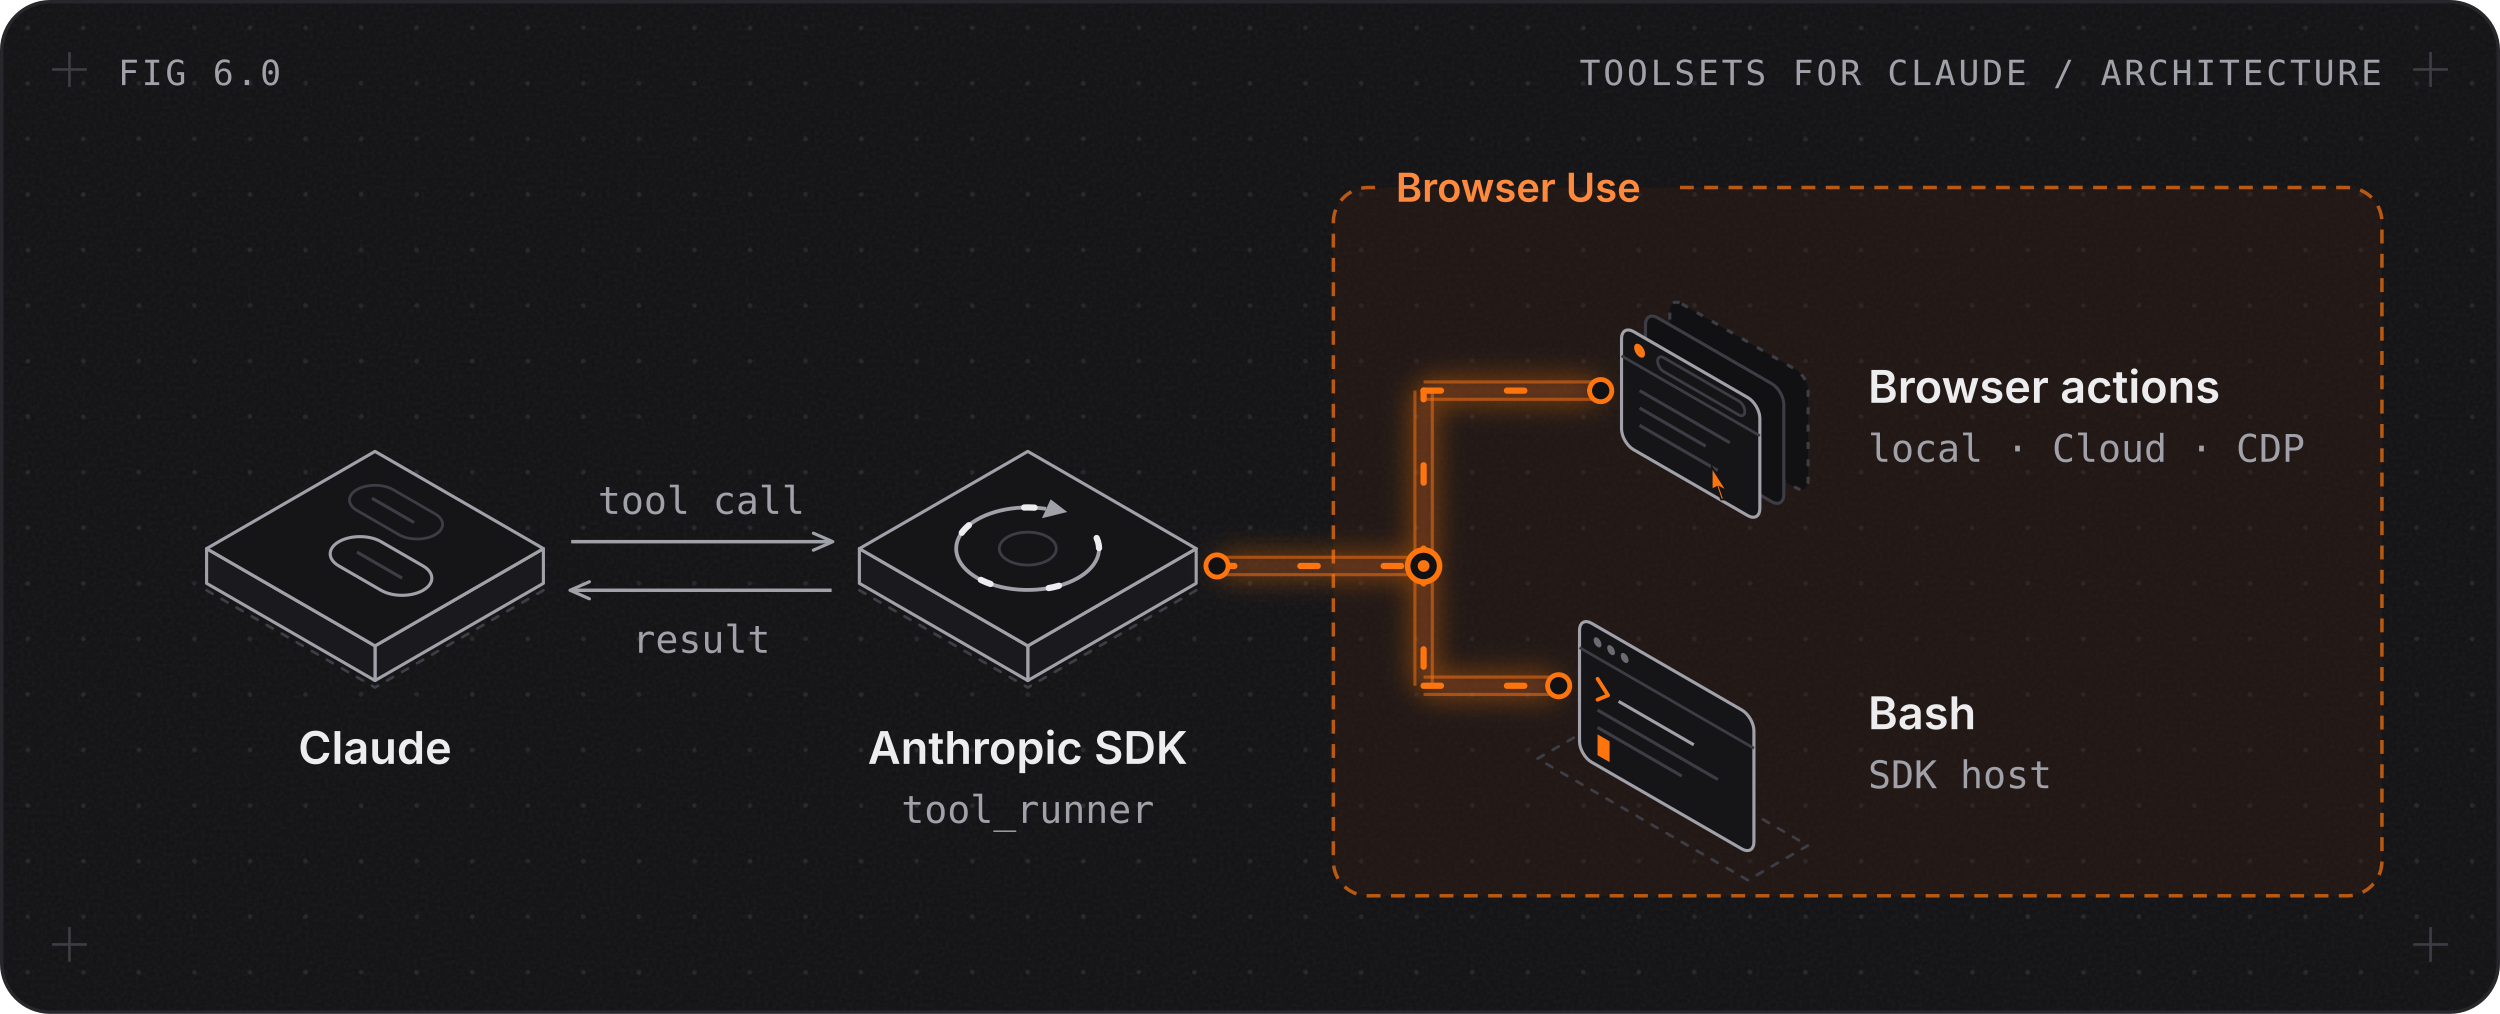
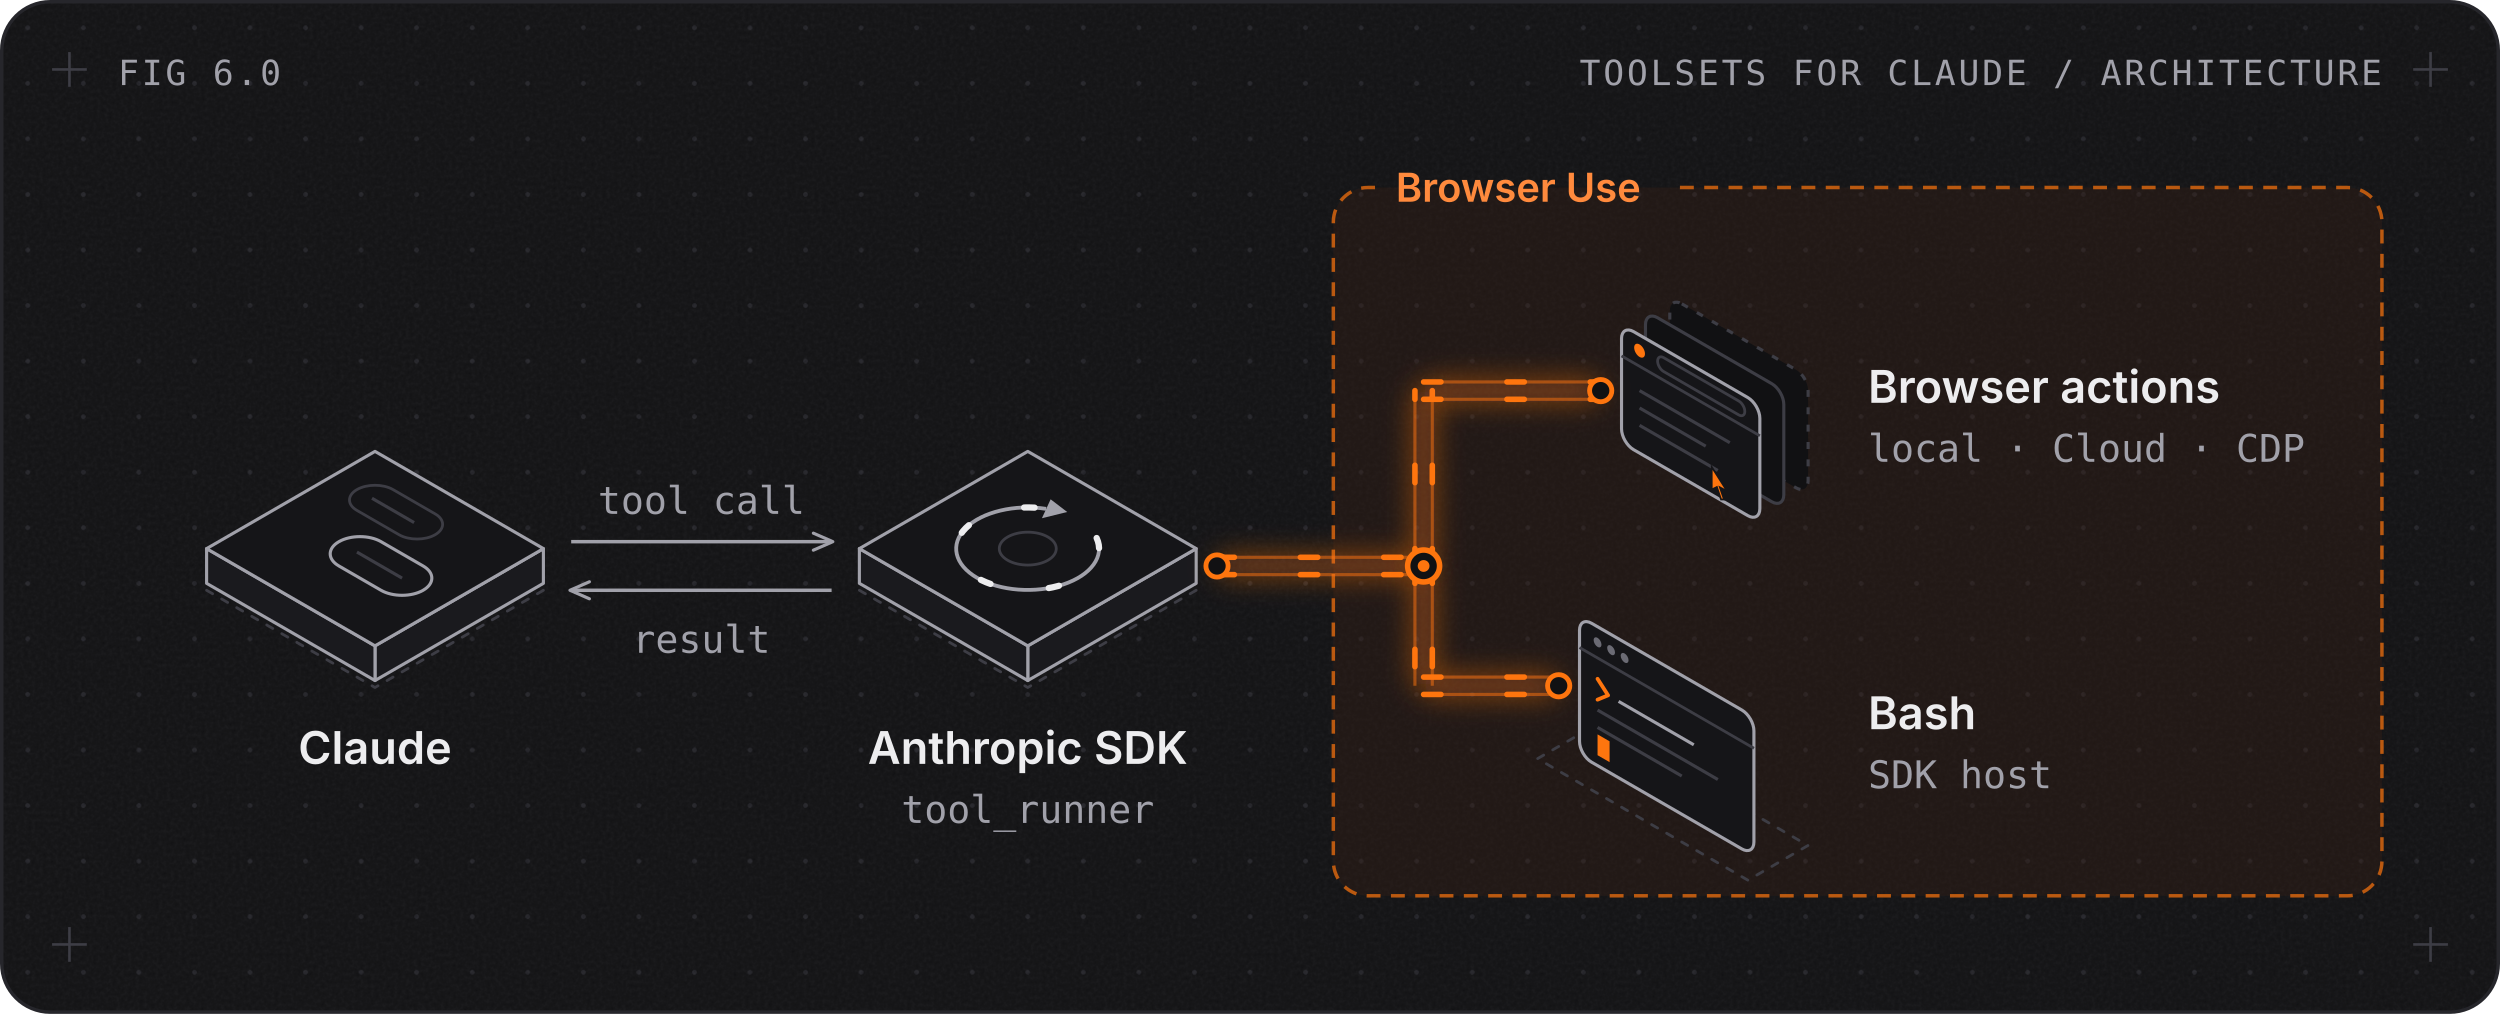
<svg xmlns="http://www.w3.org/2000/svg" viewBox="0 0 720 292" width="720" height="292" role="img" aria-labelledby="t d" fill="none">
-   <style>.s{font-family:Geist, Inter, -apple-system, BlinkMacSystemFont, 'Segoe UI', Helvetica, Arial, sans-serif}.m{font-family:'Geist Mono', ui-monospace, SFMono-Regular, Menlo, monospace}text{font-kerning:normal}@keyframes fl{to{stroke-dashoffset:-24}}@keyframes spin{to{stroke-dashoffset:-20}}@keyframes blink{0%,49%{fill-opacity:1}50%,100%{fill-opacity:0}}@keyframes live{0%,100%{fill-opacity:1}50%{fill-opacity:.25}}@media (prefers-reduced-motion:no-preference){.pk{animation:fl 1.2s linear infinite}.spin{animation:spin 1.6s linear infinite}.blink{animation:blink 1.1s steps(1) infinite}.live{animation:live 1.8s ease-in-out infinite}}</style>
+   <style>.s{font-family:Geist, Inter, -apple-system, BlinkMacSystemFont, 'Segoe UI', Helvetica, Arial, sans-serif}.m{font-family:'Geist Mono', ui-monospace, SFMono-Regular, Menlo, monospace}text{font-kerning:normal}@keyframes fl{to{stroke-dashoffset:-24}}@keyframes spin{to{stroke-dashoffset:-20}}@keyframes blink{0%,49%{fill-opacity:1}50%,100%{fill-opacity:0}}@keyframes live{0%,100%{fill-opacity:1}50%{fill-opacity:.25}}@media (prefers-reduced-motion:no-preference){.pk{animation:fl 1.2s linear infinite}.rv{animation-direction:reverse}.spin{animation:spin 1.6s linear infinite}.blink{animation:blink 1.1s steps(1) infinite}.live{animation:live 1.8s ease-in-out infinite}}</style>
  <defs>
    <pattern id="dots" width="16" height="16" patternUnits="userSpaceOnUse">
      <circle cx="8" cy="8" r="0.7" fill="#232328" />
    </pattern>
    <filter id="grain" x="0" y="0" width="100%" height="100%">
      <feTurbulence type="fractalNoise" baseFrequency="0.9" numOctaves="2" seed="7" stitchTiles="stitch" />
      <feColorMatrix values="0 0 0 0 0.5  0 0 0 0 0.5  0 0 0 0 0.5  0 0 0 0.07 0" />
    </filter>
    <clipPath id="card">
      <rect x="0.5" y="0.5" width="719" height="291" rx="14" />
    </clipPath>
    <marker id="ah" viewBox="0 0 10 10" refX="8.5" refY="5" markerWidth="7" markerHeight="7" orient="auto-start-reverse">
      <path d="M1 1.5 L9 5 L1 8.5" stroke="#A1A1AA" stroke-width="1.3" fill="none" stroke-linejoin="round" stroke-linecap="round" />
    </marker>
    <filter id="glow" filterUnits="userSpaceOnUse" x="0" y="0" width="720" height="292">
      <feGaussianBlur stdDeviation="4" />
    </filter>
  </defs>
  <rect x="0.5" y="0.5" width="719" height="291" rx="14" fill="#111113" />
  <g clip-path="url(#card)">
    <rect width="720" height="292" fill="url(#dots)" />
    <rect width="720" height="292" filter="url(#grain)" />
  </g>
  <rect x="0.5" y="0.5" width="719" height="291" rx="14" fill="none" stroke="#26262B" />
  <path d="M15 20h10M20 15v10" stroke="#3D3D45" stroke-width="0.75" />
  <path d="M695 20h10M700 15v10" stroke="#3D3D45" stroke-width="0.75" />
  <path d="M15 272h10M20 267v10" stroke="#3D3D45" stroke-width="0.75" />
  <path d="M695 272h10M700 267v10" stroke="#3D3D45" stroke-width="0.75" />
  <text x="34.0" y="24.5" font-size="10" fill="#A1A1AA" letter-spacing="0.08em" class="m">FIG 6.0</text>
  <text x="686.0" y="24.5" font-size="10" fill="#A1A1AA" text-anchor="end" letter-spacing="0.08em" class="m">TOOLSETS FOR CLAUDE / ARCHITECTURE</text>
  <polyline points="59.5,170.0 108.0,198.0 156.5,170.0" stroke="#3D3D45" stroke-width="0.8" stroke-dasharray="2 3" stroke-linejoin="round" stroke-linecap="round" />
  <polygon points="156.5,158.0 108.0,186.0 108.0,196.0 156.5,168.0" fill="#1A1A1E" stroke="#A1A1AA" stroke-width="0.9" stroke-linejoin="round" stroke-linecap="round" />
  <polygon points="59.5,158.0 108.0,186.0 108.0,196.0 59.5,168.0" fill="#1A1A1E" stroke="#A1A1AA" stroke-width="0.9" stroke-linejoin="round" stroke-linecap="round" />
  <polygon points="108.0,130.0 156.5,158.0 108.0,186.0 59.5,158.0" fill="#151518" stroke="#A1A1AA" stroke-width="0.9" stroke-linejoin="round" stroke-linecap="round" />
  <g transform="matrix(0.866,0.5,-0.866,0.5,108.0,130.0)">
    <rect x="8.0" y="8.0" width="26.0" height="12.0" rx="6.0" stroke="#3D3D45" stroke-width="0.8" vector-effect="non-scaling-stroke" />
    <rect x="20.0" y="25.0" width="28.0" height="14.0" rx="7.0" stroke="#A1A1AA" stroke-width="0.9" vector-effect="non-scaling-stroke" />
    <line x1="26.0" y1="32.0" x2="41.0" y2="32.0" stroke="#3D3D45" stroke-width="0.9" vector-effect="non-scaling-stroke" />
    <line x1="13.0" y1="14.0" x2="27.0" y2="14.0" stroke="#3D3D45" stroke-width="0.9" vector-effect="non-scaling-stroke" />
  </g>
  <polyline points="247.5,170.0 296.0,198.0 344.5,170.0" stroke="#3D3D45" stroke-width="0.8" stroke-dasharray="2 3" stroke-linejoin="round" stroke-linecap="round" />
  <polygon points="344.5,158.0 296.0,186.0 296.0,196.0 344.5,168.0" fill="#1A1A1E" stroke="#A1A1AA" stroke-width="0.9" stroke-linejoin="round" stroke-linecap="round" />
  <polygon points="247.5,158.0 296.0,186.0 296.0,196.0 247.5,168.0" fill="#1A1A1E" stroke="#A1A1AA" stroke-width="0.9" stroke-linejoin="round" stroke-linecap="round" />
  <polygon points="296.0,130.0 344.5,158.0 296.0,186.0 247.5,158.0" fill="#151518" stroke="#A1A1AA" stroke-width="0.9" stroke-linejoin="round" stroke-linecap="round" />
  <g transform="matrix(0.866,0.5,-0.866,0.5,296.0,130.0)">
    <circle cx="28.0" cy="28.0" r="6.7" stroke="#3D3D45" stroke-width="0.8" vector-effect="non-scaling-stroke" />
    <path d="M36.4 13.5A16.8 16.8 0 1 1 19.6 13.5" stroke="#A1A1AA" stroke-width="1.1" vector-effect="non-scaling-stroke" />
    <path class="spin" d="M36.4 13.5A16.8 16.8 0 1 1 19.6 13.5" stroke="#EDEDEF" stroke-width="1.8" stroke-dasharray="3 17" stroke-linecap="round" vector-effect="non-scaling-stroke" />
    <polygon points="24.0,10.9 17.6,10.0 21.6,16.9" fill="#A1A1AA" />
  </g>
  <text x="108.0" y="220.0" font-size="13" fill="#EDEDEF" font-weight="600" text-anchor="middle" class="s">Claude</text>
  <text x="296.0" y="220.0" font-size="13" fill="#EDEDEF" font-weight="600" text-anchor="middle" class="s">Anthropic SDK</text>
  <text x="296.0" y="237.0" font-size="11" fill="#A1A1AA" text-anchor="middle" class="m">tool_runner</text>
  <line x1="164.5" y1="156.0" x2="239.5" y2="156.0" stroke="#A1A1AA" stroke-width="1" marker-end="url(#ah)" />
  <line x1="239.5" y1="170.0" x2="164.5" y2="170.0" stroke="#A1A1AA" stroke-width="1" marker-end="url(#ah)" />
  <text x="202.0" y="148.0" font-size="11" fill="#A1A1AA" text-anchor="middle" class="m">tool call</text>
  <text x="202.0" y="188.0" font-size="11" fill="#A1A1AA" text-anchor="middle" class="m">result</text>
  <rect x="384" y="54" width="302" height="204" rx="10" fill="#3A2214" fill-opacity=".35" />
  <path d="M396.0 54H394A10 10 0 0 0 384 64V248A10 10 0 0 0 394 258H676A10 10 0 0 0 686 248V64A10 10 0 0 0 676 54H483.7" stroke="#FE750E" stroke-opacity=".7" stroke-width="1" stroke-dasharray="4 3" />
  <text x="402.0" y="58.1" font-size="11.5" fill="#FF8A3D" font-weight="600" class="s">Browser Use</text>
  <g transform="matrix(0.866,0.5,0,1,480.9,119.5)">
    <rect x="0" y="-34" width="46" height="34" rx="4" fill="#111113" stroke="#3D3D45" stroke-width="0.9" stroke-dasharray="2 3" vector-effect="non-scaling-stroke" />
  </g>
  <g transform="matrix(0.866,0.5,0,1,473.9,123.5)">
    <rect x="0" y="-34" width="46" height="34" rx="4" fill="#111113" stroke="#3D3D45" stroke-width="0.9" vector-effect="non-scaling-stroke" />
  </g>
  <g transform="matrix(0.866,0.5,0,1,467.0,127.5)">
    <rect x="0" y="-34" width="46" height="34" rx="4" fill="#151518" stroke="#A1A1AA" stroke-width="0.9" vector-effect="non-scaling-stroke" />
    <line x1="0" y1="-25" x2="46" y2="-25" stroke="#3D3D45" stroke-width="0.8" vector-effect="non-scaling-stroke" />
    <circle class="live" cx="6" cy="-29.5" r="1.8" fill="#FE750E" />
    <rect x="12" y="-31.5" width="29" height="4" rx="2" stroke="#3D3D45" stroke-width="0.8" vector-effect="non-scaling-stroke" />
    <line x1="6" y1="-18" x2="36" y2="-18" stroke="#3D3D45" stroke-width="0.9" vector-effect="non-scaling-stroke" />
    <line x1="6" y1="-13" x2="28" y2="-13" stroke="#3D3D45" stroke-width="0.9" vector-effect="non-scaling-stroke" />
    <line x1="6" y1="-8" x2="32" y2="-8" stroke="#3D3D45" stroke-width="0.9" vector-effect="non-scaling-stroke" />
    <path d="M30 -8 l0 6.5 l1.7 -1.6 l1.4 2.9 l1 -.5 l-1.4 -2.8 l2.4 -.1z" fill="#FE750E" stroke="#151518" stroke-width="0.5" vector-effect="non-scaling-stroke" />
  </g>
  <polygon points="460.1,208.5 520.7,243.5 503.4,253.5 442.8,218.5" stroke="#3D3D45" stroke-width="0.8" stroke-dasharray="2 3" stroke-linejoin="round" stroke-linecap="round" />
  <g transform="matrix(0.866,0.5,0,1,454.9,217.5)">
    <rect x="0" y="-40" width="58" height="40" rx="4" fill="#151518" stroke="#A1A1AA" stroke-width="0.9" vector-effect="non-scaling-stroke" />
    <line x1="0" y1="-31" x2="58" y2="-31" stroke="#3D3D45" stroke-width="0.8" vector-effect="non-scaling-stroke" />
    <circle cx="6.0" cy="-35.5" r="1.3" fill="#6B6B74" />
    <circle cx="10.5" cy="-35.5" r="1.3" fill="#6B6B74" />
    <circle cx="15.0" cy="-35.5" r="1.3" fill="#6B6B74" />
    <path d="M6 -25 l3.5 3 l-3.5 3" stroke="#FE750E" stroke-width="1.1" stroke-linejoin="round" stroke-linecap="round" vector-effect="non-scaling-stroke" />
    <line x1="13" y1="-22" x2="38" y2="-22" stroke="#A1A1AA" stroke-width="0.9" vector-effect="non-scaling-stroke" />
    <line x1="6" y1="-16" x2="46" y2="-16" stroke="#3D3D45" stroke-width="0.9" vector-effect="non-scaling-stroke" />
    <line x1="6" y1="-11" x2="34" y2="-11" stroke="#3D3D45" stroke-width="0.9" vector-effect="non-scaling-stroke" />
    <rect class="blink" x="6" y="-9" width="4" height="6" fill="#FE750E" />
  </g>
  <text x="538.0" y="116.0" font-size="13" fill="#EDEDEF" font-weight="600" class="s">Browser actions</text>
  <text x="538.0" y="133.0" font-size="11" fill="#A1A1AA" class="m">local · Cloud · CDP</text>
  <text x="538.0" y="210.0" font-size="13" fill="#EDEDEF" font-weight="600" class="s">Bash</text>
  <text x="538.0" y="227.0" font-size="11" fill="#A1A1AA" class="m">SDK host</text>
  <rect x="350.5" y="160.0" width="59.5" height="6" rx="3" fill="#FE750E" fill-opacity="0.5" filter="url(#glow)" />
  <line x1="350.5" y1="160.5" x2="410.0" y2="160.5" stroke="#FE750E" stroke-width="0.9" stroke-opacity=".5" />
  <line x1="350.5" y1="165.5" x2="410.0" y2="165.5" stroke="#FE750E" stroke-width="0.9" stroke-opacity=".5" />
-   <line class="pk" x1="350.5" y1="163.0" x2="410.0" y2="163.0" stroke="#FE750E" stroke-width="1.8" stroke-linecap="round" stroke-dasharray="5 19" />
+   <line class="pk" x1="350.5" y1="160.5" x2="410.0" y2="160.5" stroke="#FE750E" stroke-width="1.6" stroke-linecap="round" stroke-dasharray="5 19" />
+   <line class="pk rv" x1="350.5" y1="165.5" x2="410.0" y2="165.5" stroke="#FE750E" stroke-width="1.6" stroke-linecap="round" stroke-dasharray="5 19" />
  <rect x="407.0" y="112.5" width="6" height="50.5" rx="3" fill="#FE750E" fill-opacity="0.5" filter="url(#glow)" />
  <line x1="407.5" y1="163.0" x2="407.5" y2="112.5" stroke="#FE750E" stroke-width="0.9" stroke-opacity=".5" />
  <line x1="412.5" y1="163.0" x2="412.5" y2="112.5" stroke="#FE750E" stroke-width="0.9" stroke-opacity=".5" />
-   <line class="pk" x1="410.0" y1="163.0" x2="410.0" y2="112.5" stroke="#FE750E" stroke-width="1.8" stroke-linecap="round" stroke-dasharray="5 19" />
+   <line class="pk" x1="407.5" y1="163.0" x2="407.5" y2="112.5" stroke="#FE750E" stroke-width="1.6" stroke-linecap="round" stroke-dasharray="5 19" />
+   <line class="pk rv" x1="412.5" y1="163.0" x2="412.5" y2="112.5" stroke="#FE750E" stroke-width="1.6" stroke-linecap="round" stroke-dasharray="5 19" />
  <rect x="410.0" y="109.5" width="51.0" height="6" rx="3" fill="#FE750E" fill-opacity="0.5" filter="url(#glow)" />
  <line x1="410.0" y1="110.0" x2="461.0" y2="110.0" stroke="#FE750E" stroke-width="0.9" stroke-opacity=".5" />
  <line x1="410.0" y1="115.0" x2="461.0" y2="115.0" stroke="#FE750E" stroke-width="0.9" stroke-opacity=".5" />
-   <line class="pk" x1="410.0" y1="112.5" x2="461.0" y2="112.5" stroke="#FE750E" stroke-width="1.8" stroke-linecap="round" stroke-dasharray="5 19" />
+   <line class="pk" x1="410.0" y1="110.0" x2="461.0" y2="110.0" stroke="#FE750E" stroke-width="1.6" stroke-linecap="round" stroke-dasharray="5 19" />
+   <line class="pk rv" x1="410.0" y1="115.0" x2="461.0" y2="115.0" stroke="#FE750E" stroke-width="1.6" stroke-linecap="round" stroke-dasharray="5 19" />
  <rect x="407.0" y="163.0" width="6" height="34.5" rx="3" fill="#FE750E" fill-opacity="0.5" filter="url(#glow)" />
  <line x1="407.5" y1="163.0" x2="407.5" y2="197.5" stroke="#FE750E" stroke-width="0.9" stroke-opacity=".5" />
  <line x1="412.5" y1="163.0" x2="412.5" y2="197.5" stroke="#FE750E" stroke-width="0.9" stroke-opacity=".5" />
-   <line class="pk" x1="410.0" y1="163.0" x2="410.0" y2="197.5" stroke="#FE750E" stroke-width="1.8" stroke-linecap="round" stroke-dasharray="5 19" />
+   <line class="pk" x1="407.5" y1="163.0" x2="407.5" y2="197.5" stroke="#FE750E" stroke-width="1.6" stroke-linecap="round" stroke-dasharray="5 19" />
+   <line class="pk rv" x1="412.5" y1="163.0" x2="412.5" y2="197.5" stroke="#FE750E" stroke-width="1.6" stroke-linecap="round" stroke-dasharray="5 19" />
  <rect x="410.0" y="194.5" width="38.9" height="6" rx="3" fill="#FE750E" fill-opacity="0.5" filter="url(#glow)" />
  <line x1="410.0" y1="195.0" x2="448.9" y2="195.0" stroke="#FE750E" stroke-width="0.9" stroke-opacity=".5" />
  <line x1="410.0" y1="200.0" x2="448.9" y2="200.0" stroke="#FE750E" stroke-width="0.9" stroke-opacity=".5" />
-   <line class="pk" x1="410.0" y1="197.5" x2="448.9" y2="197.5" stroke="#FE750E" stroke-width="1.8" stroke-linecap="round" stroke-dasharray="5 19" />
+   <line class="pk" x1="410.0" y1="195.0" x2="448.9" y2="195.0" stroke="#FE750E" stroke-width="1.6" stroke-linecap="round" stroke-dasharray="5 19" />
+   <line class="pk rv" x1="410.0" y1="200.0" x2="448.9" y2="200.0" stroke="#FE750E" stroke-width="1.6" stroke-linecap="round" stroke-dasharray="5 19" />
  <circle cx="350.5" cy="163.0" r="3.2" fill="#111113" stroke="#FE750E" stroke-width="1.4" />
  <circle cx="410.0" cy="163.0" r="4.6" fill="#111113" stroke="#FE750E" stroke-width="1.6" />
  <circle cx="410.0" cy="163.0" r="1.7" fill="#FE750E" />
  <circle cx="461.0" cy="112.5" r="3.2" fill="#111113" stroke="#FE750E" stroke-width="1.4" />
  <circle cx="448.9" cy="197.5" r="3.2" fill="#111113" stroke="#FE750E" stroke-width="1.4" />
</svg>
